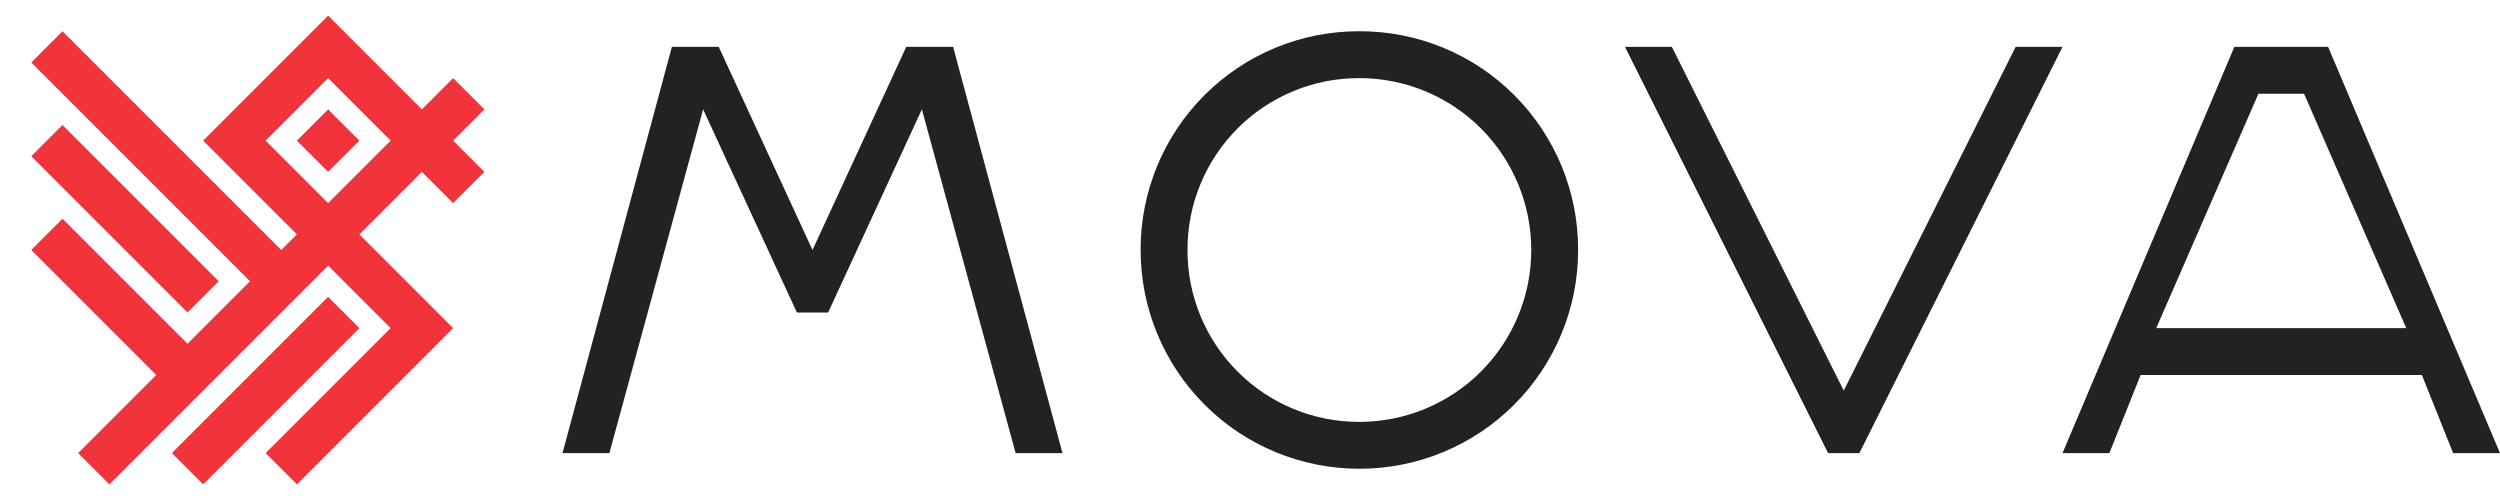
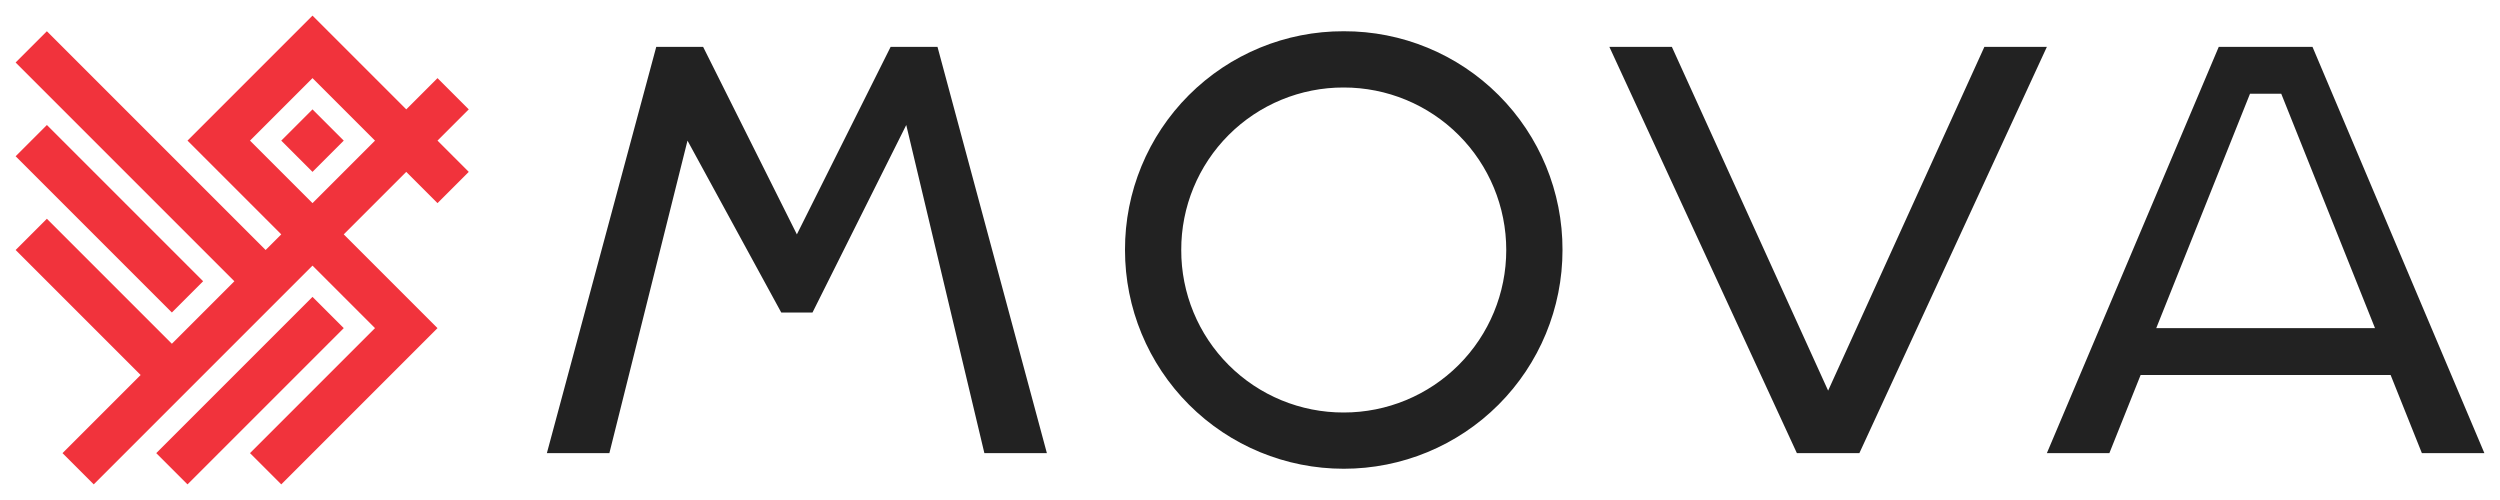
<svg xmlns="http://www.w3.org/2000/svg" viewBox="0 0 80 16">
-   <path fill="#222" d="M38 8a5.483 5.483 0 005.5 5.5A5.496 5.496 0 0049 8a5.496 5.496 0 00-5.5-5.5A5.483 5.483 0 0038 8zm5.5-7a6.978 6.978 0 017 7 6.995 6.995 0 01-7 7 6.995 6.995 0 01-7-7 6.978 6.978 0 017-7zm10 .5l5.5 11 5.5-11H66l-6.5 13h-1L52 1.5h1.5zm15.5 9h8L73.73 3h-1.46L69 10.5zm8.5 1.5h-9l-1 2.5H66l5.5-13h3l5.5 13h-1.5l-1-2.5zm-56-10.5H23L26 8l3-6.5h1.5l3.5 13h-1.5l-3-11-3 6.5h-1l-3-6.5-3 11H18l3.5-13z" />
-   <path fill="#F1333C" d="M1 2l1-1 7 7 .5-.5-3-3 4-4 3 3 1-1 1 1-1 1 1 1-1 1-1-1-2 2 3 3-5 5-1-1 4-4-2-2-7 7-1-1L5 12 1 8l1-1 4 4 2-2-7-7zm9.5.5l-2 2 2 2 2-2-2-2zm-1 2l1-1 1 1-1 1-1-1zM2 4l5 5-1 1-5-5 1-1zm8.5 5.5l1 1-5 5-1-1 5-5z" />
+   <path fill="#222" d="M37.8 8a5.184 5.184 0 005.2 5.2A5.196 5.196 0 0048.2 8 5.196 5.196 0 0043 2.8 5.184 5.184 0 0037.8 8zM43 1a6.978 6.978 0 017 7 6.995 6.995 0 01-7 7 6.995 6.995 0 01-7-7 6.978 6.978 0 017-7zm10.5.5l5 11 5-11h2l-6 13h-2l-6-13h2zm15.5 9h7L73 3h-1l-3 7.5zm7.5 1.5h-8l-1 2.5h-2l5.5-13h3l5.5 13h-2l-1-2.5zM21 1.5h1.5l3 6 3-6H30l3.5 13h-2L29 4l-3 6h-1l-3-5.5-2.5 10h-2l3.5-13z" />
+   <path fill="#F1333C" d="M.5 2l1-1 7 7 .5-.5-3-3 4-4 3 3 1-1 1 1-1 1 1 1-1 1-1-1-2 2 3 3-5 5-1-1 4-4-2-2-7 7-1-1L4.5 12l-4-4 1-1 4 4 2-2-7-7zm9.5.5l-2 2 2 2 2-2-2-2zm-1 2l1-1 1 1-1 1-1-1zM1.5 4l5 5-1 1-5-5 1-1zM10 9.5l1 1-5 5-1-1 5-5z" />
</svg>
